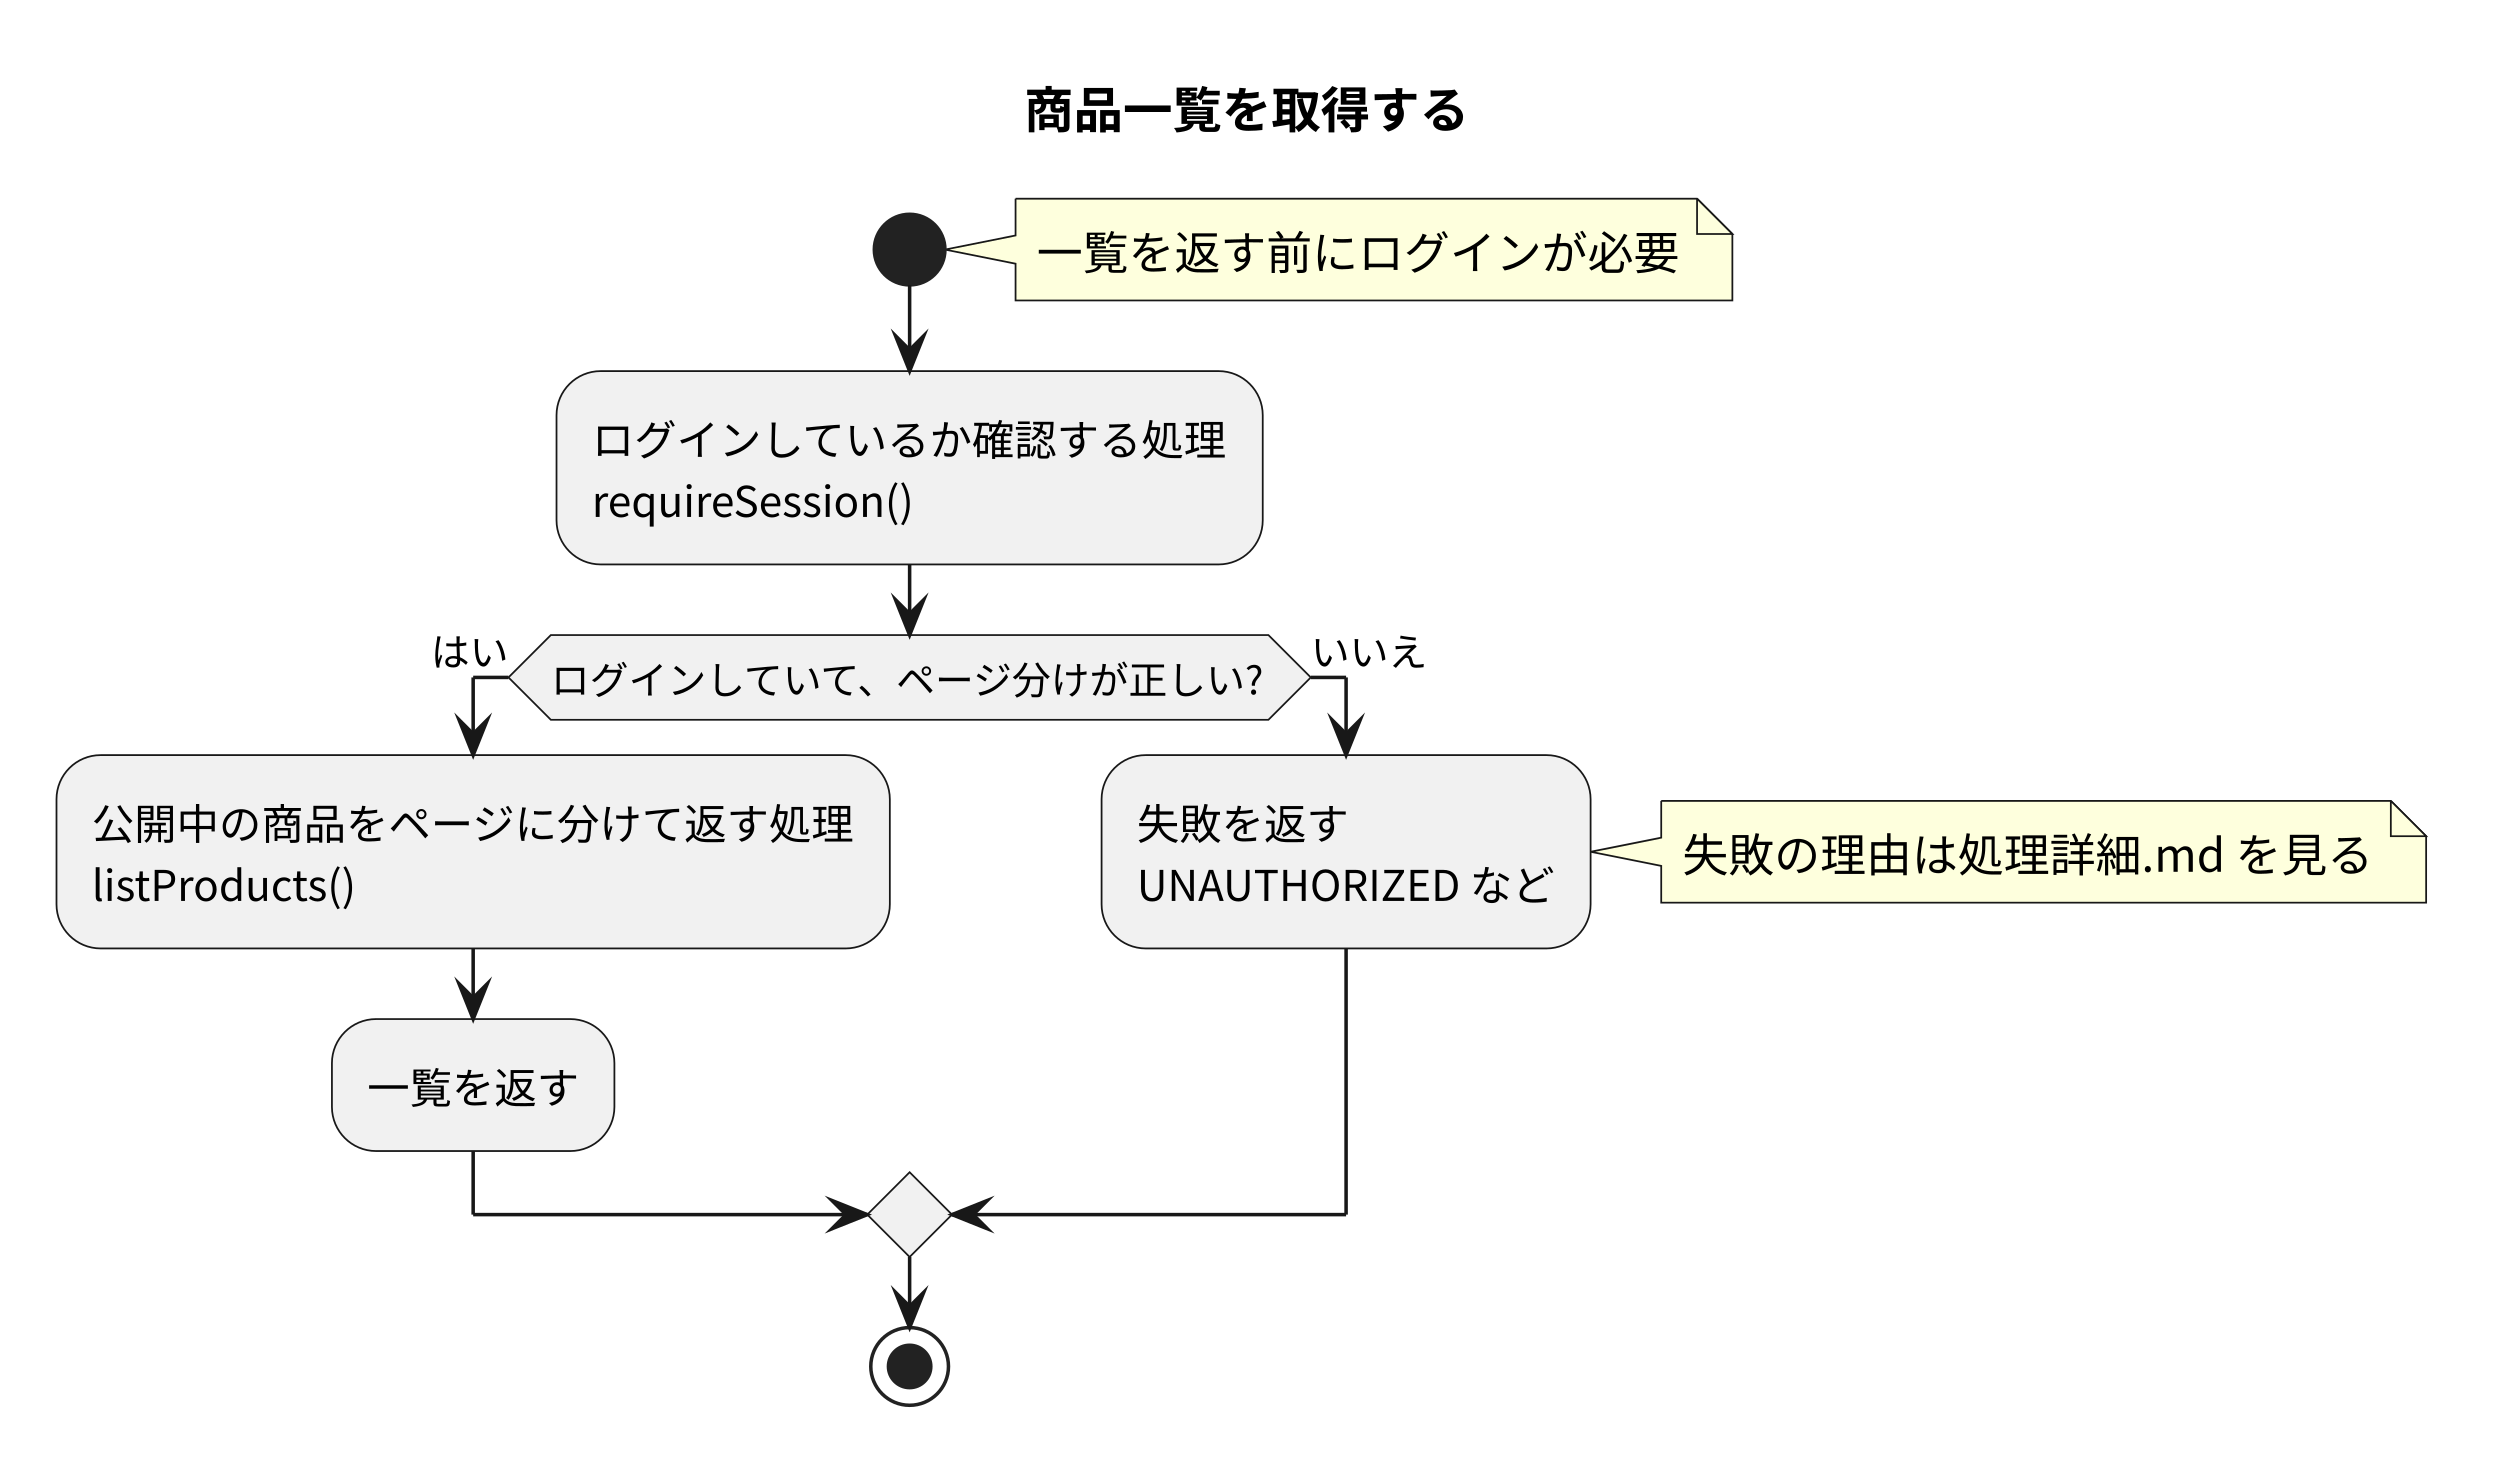
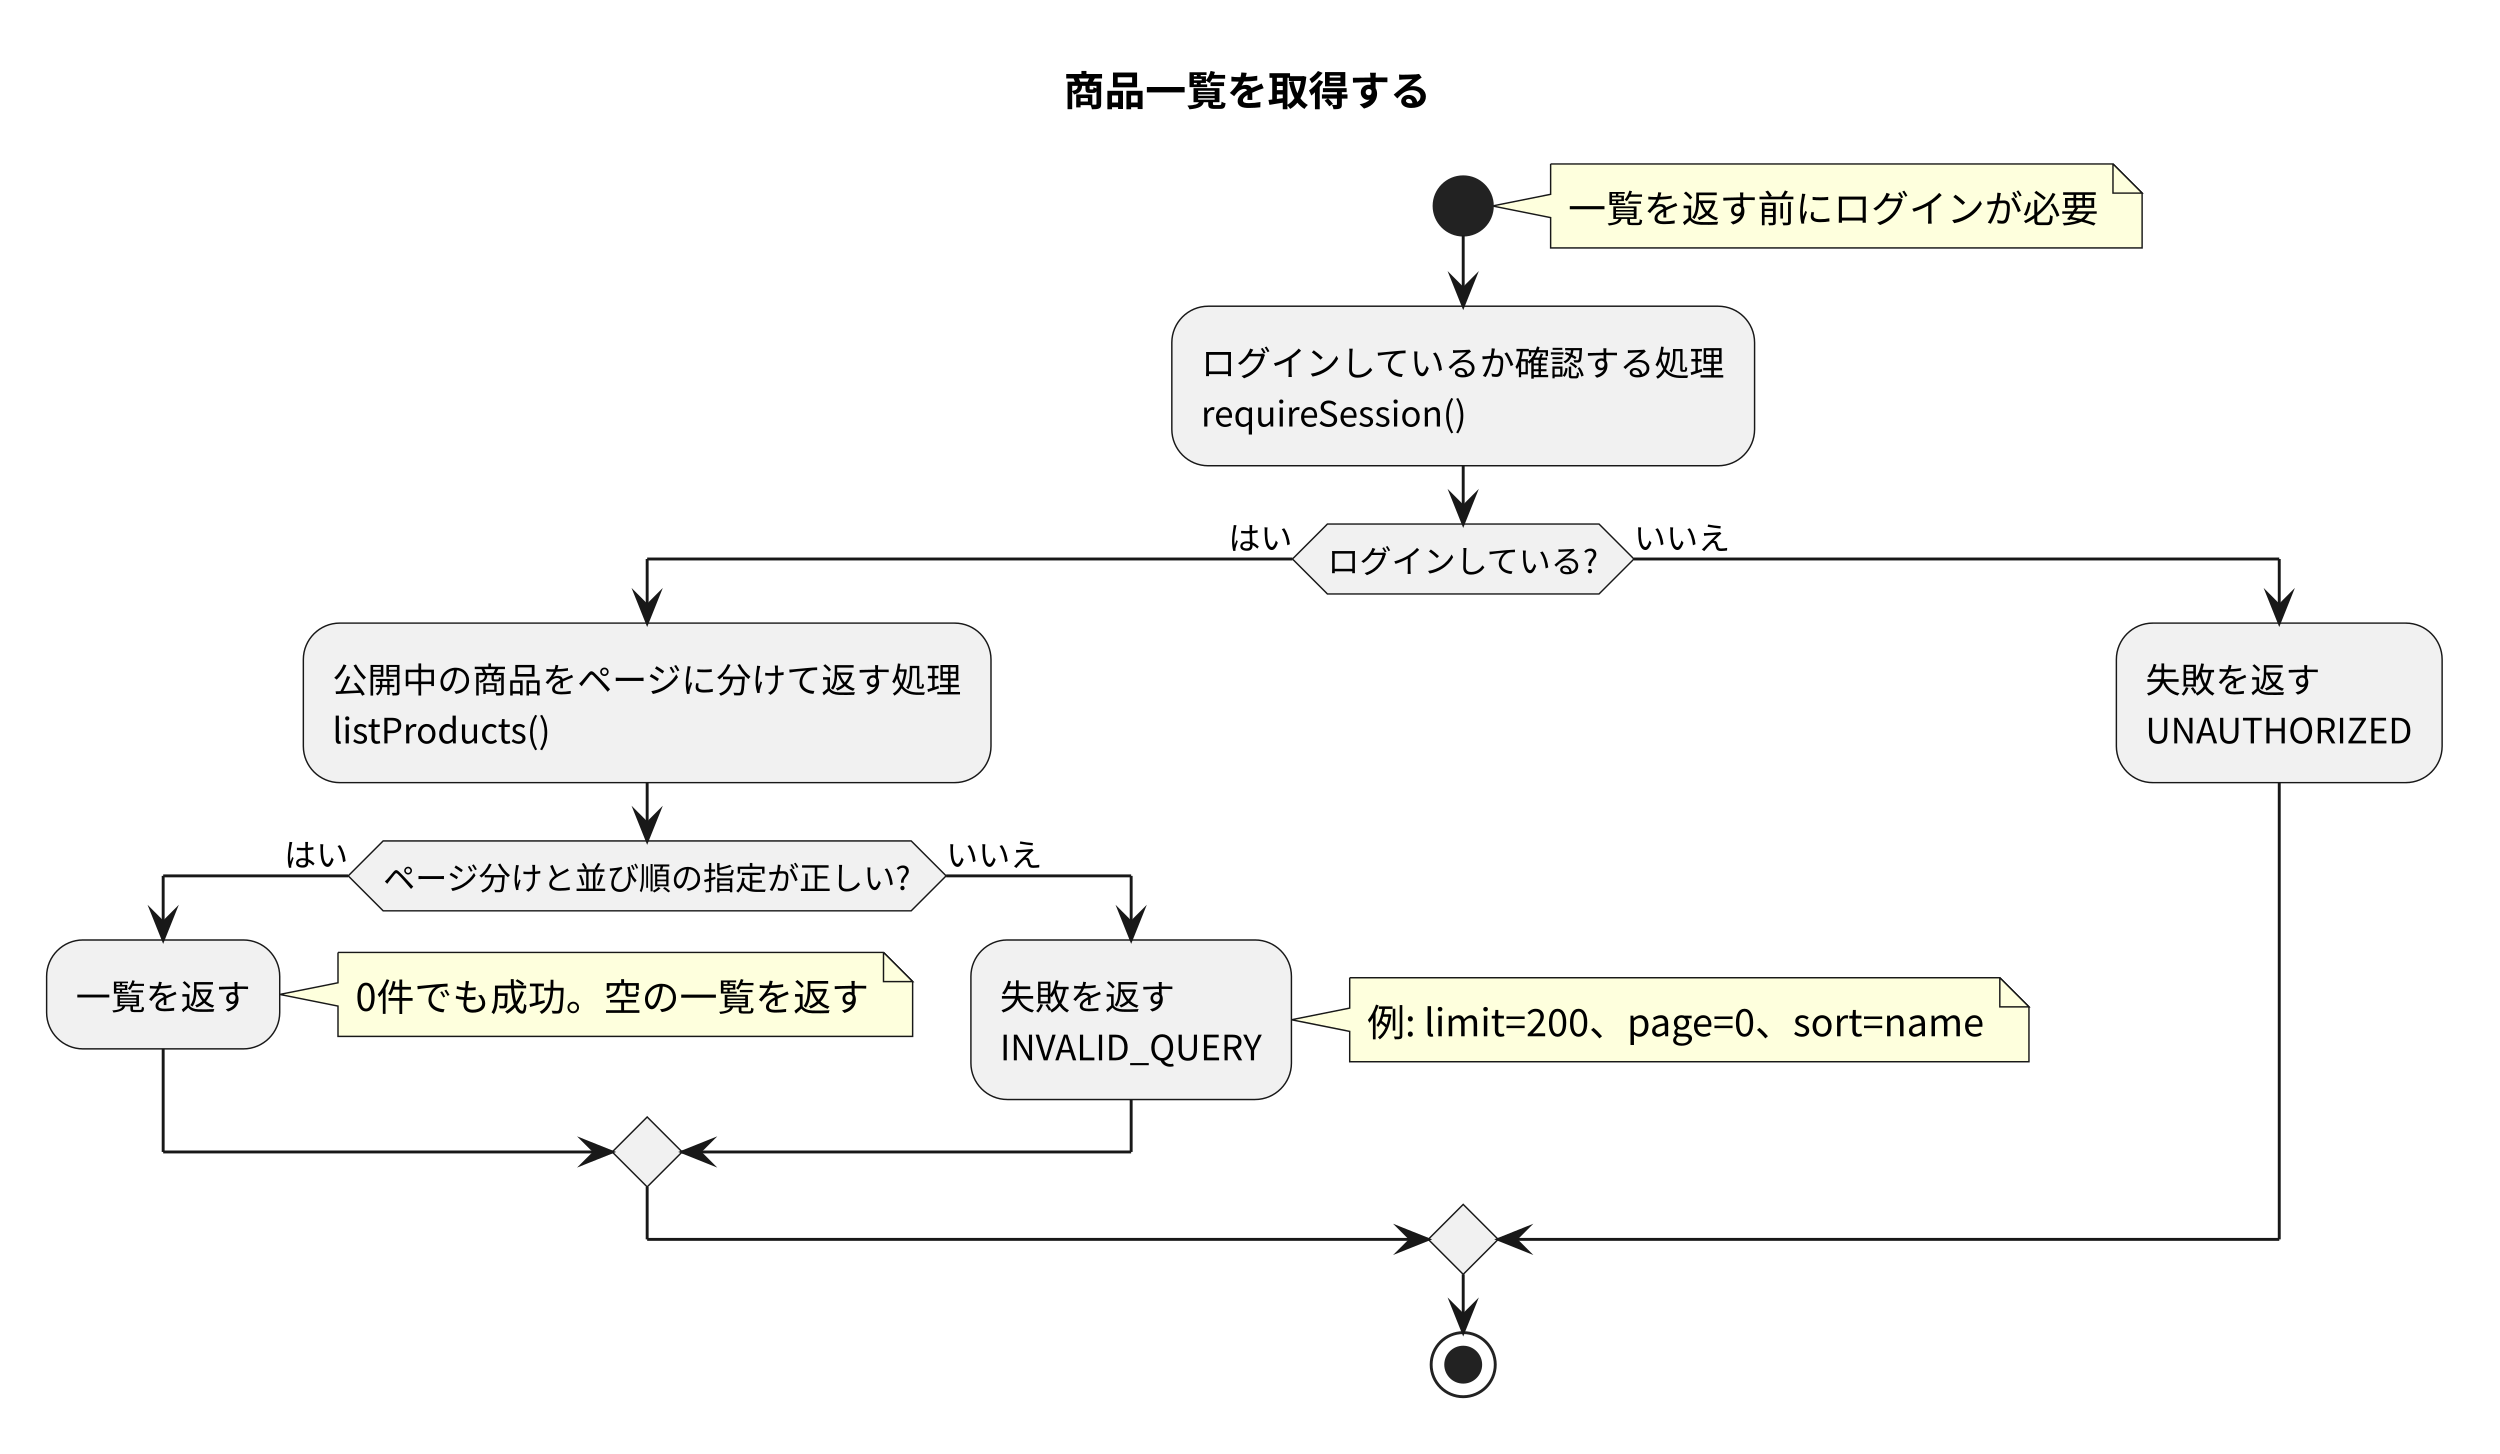
- <svg xmlns="http://www.w3.org/2000/svg" version="1.1" data-diagram-type="ACTIVITY" style="width:708px;height:417px;background:#FFFFFF;" width="708px" height="417px" viewBox="0 0 708 417" zoomAndPan="magnify" preserveAspectRatio="none" contentStyleType="text/css">
+ <svg xmlns="http://www.w3.org/2000/svg" version="1.1" data-diagram-type="ACTIVITY" style="width:858px;height:499px;background:#FFFFFF;" width="858px" height="499px" viewBox="0 0 858 499" zoomAndPan="magnify" preserveAspectRatio="none" contentStyleType="text/css">
  <defs />
  <g font-family="sans-serif" lengthAdjust="spacing">
    <g class="title" data-source-line="7">
-       <text x="290.041" y="36.24" fill="#000" font-size="14" textLength="125.999" font-weight="700" font-family="'Noto Sans CJK JP'">商品一覧を取得する</text>
+       <text x="365.069" y="36.24" fill="#000" font-size="14" textLength="125.999" font-weight="700" font-family="'Noto Sans CJK JP'">商品一覧を取得する</text>
    </g>
-     <path d="M287.607,56.272 L287.607,66.684 L267.607,70.684 L287.607,74.684 L287.607,85.096 A0,0 0 0 0 287.607,85.096 L490.607,85.096 A0,0 0 0 0 490.607,85.096 L490.607,66.272 L480.607,56.272 L287.607,56.272 A0,0 0 0 0 287.607,56.272" style="stroke:#181818;stroke-width:0.5;" fill="#FEFFDD" />
-     <path d="M480.607,56.272 L480.607,66.272 L490.607,66.272 L480.607,56.272" style="stroke:#181818;stroke-width:0.5;" fill="#FEFFDD" />
-     <text x="293.607" y="76.352" fill="#000" font-size="13" textLength="182" font-family="'Noto Sans CJK JP'">一覧を返す前にログインが必要</text>
-     <ellipse cx="257.607" cy="70.684" rx="10" ry="10" fill="#222" style="stroke:#222;stroke-width:1;" />
-     <rect x="157.606" y="105.096" width="200.001" height="54.752" fill="#F1F1F1" style="stroke:#181818;stroke-width:0.5;" rx="12.5" ry="12.5" />
-     <text x="167.606" y="129.016" fill="#000" font-size="12" textLength="180.001" font-family="'Noto Sans CJK JP'">ログインしているか確認する処理</text>
-     <text x="167.606" y="146.392" fill="#000" font-size="12" textLength="91.669" font-family="'Noto Sans CJK JP'">requireSession()</text>
-     <polygon points="156.001,179.848,359.213,179.848,371.213,191.848,359.213,203.848,156.001,203.848,144.001,191.848,156.001,179.848" fill="#F1F1F1" style="stroke:#181818;stroke-width:0.5;stroke-linejoin:miter;stroke-miterlimit:10;" />
-     <text x="156.001" y="196.644" fill="#000" font-size="11" textLength="203.213" font-family="'Noto Sans CJK JP'">ログインしていて、ページ分けが正しい?</text>
-     <text x="122.001" y="188.68" fill="#000" font-size="11" textLength="22" font-family="'Noto Sans CJK JP'">はい</text>
-     <text x="371.213" y="188.68" fill="#000" font-size="11" textLength="33" font-family="'Noto Sans CJK JP'">いいえ</text>
-     <rect x="16" y="213.848" width="236.002" height="54.752" fill="#F1F1F1" style="stroke:#181818;stroke-width:0.5;" rx="12.5" ry="12.5" />
-     <text x="26" y="237.768" fill="#000" font-size="12" textLength="216.002" font-family="'Noto Sans CJK JP'">公開中の商品をページに分けて返す処理</text>
-     <text x="26" y="255.144" fill="#000" font-size="12" textLength="75.469" font-family="'Noto Sans CJK JP'">listProducts()</text>
-     <rect x="94.001" y="288.6" width="80" height="37.376" fill="#F1F1F1" style="stroke:#181818;stroke-width:0.5;" rx="12.5" ry="12.5" />
-     <text x="104.001" y="312.521" fill="#000" font-size="12" textLength="60" font-family="'Noto Sans CJK JP'">一覧を返す</text>
-     <path d="M470.458,226.812 L470.458,237.224 L450.458,241.224 L470.458,245.224 L470.458,255.636 A0,0 0 0 0 470.458,255.636 L687.082,255.636 A0,0 0 0 0 687.082,255.636 L687.082,236.812 L677.082,226.812 L470.458,226.812 A0,0 0 0 0 470.458,226.812" style="stroke:#181818;stroke-width:0.5;" fill="#FEFFDD" />
-     <path d="M677.082,226.812 L677.082,236.812 L687.082,236.812 L677.082,226.812" style="stroke:#181818;stroke-width:0.5;" fill="#FEFFDD" />
-     <text x="476.458" y="246.892" fill="#000" font-size="13" textLength="195.624" font-family="'Noto Sans CJK JP'">失敗の理由は処理詳細.md を見る</text>
-     <rect x="311.969" y="213.848" width="138.489" height="54.752" fill="#F1F1F1" style="stroke:#181818;stroke-width:0.5;" rx="12.5" ry="12.5" />
-     <text x="321.969" y="237.768" fill="#000" font-size="12" textLength="60" font-family="'Noto Sans CJK JP'">失敗を返す</text>
-     <text x="321.969" y="255.144" fill="#000" font-size="12" textLength="118.489" font-family="'Noto Sans CJK JP'">UNAUTHORIZED など</text>
-     <polygon points="257.607,331.977,269.607,343.977,257.607,355.977,245.607,343.977,257.607,331.977" fill="#F1F1F1" style="stroke:#181818;stroke-width:0.5;stroke-linejoin:miter;stroke-miterlimit:10;" />
-     <ellipse cx="257.607" cy="386.977" rx="11" ry="11" fill="none" style="stroke:#222;stroke-width:1;" />
-     <ellipse cx="257.607" cy="386.977" rx="6" ry="6" fill="#222" style="stroke:#222;stroke-width:1;" />
-     <line x1="257.607" y1="80.684" x2="257.607" y2="105.096" style="stroke:#181818;stroke-width:1;" />
-     <polygon points="253.607,95.096,257.607,105.096,261.607,95.096,257.607,99.096" fill="#181818" style="stroke:#181818;stroke-width:1;stroke-linejoin:miter;stroke-miterlimit:10;" />
-     <line x1="134.001" y1="268.6" x2="134.001" y2="288.6" style="stroke:#181818;stroke-width:1;" />
-     <polygon points="130.001,278.6,134.001,288.6,138.001,278.6,134.001,282.6" fill="#181818" style="stroke:#181818;stroke-width:1;stroke-linejoin:miter;stroke-miterlimit:10;" />
-     <line x1="144.001" y1="191.848" x2="134.001" y2="191.848" style="stroke:#181818;stroke-width:1;" />
-     <line x1="134.001" y1="191.848" x2="134.001" y2="213.848" style="stroke:#181818;stroke-width:1;" />
-     <polygon points="130.001,203.848,134.001,213.848,138.001,203.848,134.001,207.848" fill="#181818" style="stroke:#181818;stroke-width:1;stroke-linejoin:miter;stroke-miterlimit:10;" />
-     <line x1="371.213" y1="191.848" x2="381.213" y2="191.848" style="stroke:#181818;stroke-width:1;" />
-     <line x1="381.213" y1="191.848" x2="381.213" y2="213.848" style="stroke:#181818;stroke-width:1;" />
-     <polygon points="377.213,203.848,381.213,213.848,385.213,203.848,381.213,207.848" fill="#181818" style="stroke:#181818;stroke-width:1;stroke-linejoin:miter;stroke-miterlimit:10;" />
-     <line x1="134.001" y1="325.977" x2="134.001" y2="343.977" style="stroke:#181818;stroke-width:1;" />
-     <line x1="134.001" y1="343.977" x2="245.607" y2="343.977" style="stroke:#181818;stroke-width:1;" />
-     <polygon points="235.607,339.977,245.607,343.977,235.607,347.977,239.607,343.977" fill="#181818" style="stroke:#181818;stroke-width:1;stroke-linejoin:miter;stroke-miterlimit:10;" />
-     <line x1="381.213" y1="268.6" x2="381.213" y2="343.977" style="stroke:#181818;stroke-width:1;" />
-     <line x1="381.213" y1="343.977" x2="269.607" y2="343.977" style="stroke:#181818;stroke-width:1;" />
-     <polygon points="279.607,339.977,269.607,343.977,279.607,347.977,275.607,343.977" fill="#181818" style="stroke:#181818;stroke-width:1;stroke-linejoin:miter;stroke-miterlimit:10;" />
-     <line x1="257.607" y1="159.848" x2="257.607" y2="179.848" style="stroke:#181818;stroke-width:1;" />
-     <polygon points="253.607,169.848,257.607,179.848,261.607,169.848,257.607,173.848" fill="#181818" style="stroke:#181818;stroke-width:1;stroke-linejoin:miter;stroke-miterlimit:10;" />
-     <line x1="257.607" y1="355.977" x2="257.607" y2="375.977" style="stroke:#181818;stroke-width:1;" />
-     <polygon points="253.607,365.977,257.607,375.977,261.607,365.977,257.607,369.977" fill="#181818" style="stroke:#181818;stroke-width:1;stroke-linejoin:miter;stroke-miterlimit:10;" />
+     <path d="M532.173,56.272 L532.173,66.684 L512.173,70.684 L532.173,74.684 L532.173,85.096 A0,0 0 0 0 532.173,85.096 L735.173,85.096 A0,0 0 0 0 735.173,85.096 L735.173,66.272 L725.173,56.272 L532.173,56.272 A0,0 0 0 0 532.173,56.272" style="stroke:#181818;stroke-width:0.5;" fill="#FEFFDD" />
+     <path d="M725.173,56.272 L725.173,66.272 L735.173,66.272 L725.173,56.272" style="stroke:#181818;stroke-width:0.5;" fill="#FEFFDD" />
+     <text x="538.173" y="76.352" fill="#000" font-size="13" textLength="182" font-family="'Noto Sans CJK JP'">一覧を返す前にログインが必要</text>
+     <ellipse cx="502.173" cy="70.684" rx="10" ry="10" fill="#222" style="stroke:#222;stroke-width:1;" />
+     <rect x="402.172" y="105.096" width="200.001" height="54.752" fill="#F1F1F1" style="stroke:#181818;stroke-width:0.5;" rx="12.5" ry="12.5" />
+     <text x="412.172" y="129.016" fill="#000" font-size="12" textLength="180.001" font-family="'Noto Sans CJK JP'">ログインしているか確認する処理</text>
+     <text x="412.172" y="146.392" fill="#000" font-size="12" textLength="91.669" font-family="'Noto Sans CJK JP'">requireSession()</text>
+     <polygon points="455.566,179.848,548.78,179.848,560.78,191.848,548.78,203.848,455.566,203.848,443.566,191.848,455.566,179.848" fill="#F1F1F1" style="stroke:#181818;stroke-width:0.5;stroke-linejoin:miter;stroke-miterlimit:10;" />
+     <text x="455.566" y="196.644" fill="#000" font-size="11" textLength="93.213" font-family="'Noto Sans CJK JP'">ログインしている?</text>
+     <text x="421.566" y="188.68" fill="#000" font-size="11" textLength="22" font-family="'Noto Sans CJK JP'">はい</text>
+     <text x="560.78" y="188.68" fill="#000" font-size="11" textLength="33" font-family="'Noto Sans CJK JP'">いいえ</text>
+     <rect x="104.107" y="213.848" width="236.002" height="54.752" fill="#F1F1F1" style="stroke:#181818;stroke-width:0.5;" rx="12.5" ry="12.5" />
+     <text x="114.107" y="237.768" fill="#000" font-size="12" textLength="216.002" font-family="'Noto Sans CJK JP'">公開中の商品をページに分けて返す処理</text>
+     <text x="114.107" y="255.144" fill="#000" font-size="12" textLength="75.469" font-family="'Noto Sans CJK JP'">listProducts()</text>
+     <polygon points="131.502,288.6,312.714,288.6,324.714,300.6,312.714,312.6,131.502,312.6,119.502,300.6,131.502,288.6" fill="#F1F1F1" style="stroke:#181818;stroke-width:0.5;stroke-linejoin:miter;stroke-miterlimit:10;" />
+     <text x="131.502" y="305.396" fill="#000" font-size="11" textLength="181.213" font-family="'Noto Sans CJK JP'">ページ分けと並び順の指定が正しい?</text>
+     <text x="97.502" y="297.432" fill="#000" font-size="11" textLength="22" font-family="'Noto Sans CJK JP'">はい</text>
+     <text x="324.714" y="297.432" fill="#000" font-size="11" textLength="33" font-family="'Noto Sans CJK JP'">いいえ</text>
+     <path d="M116,326.876 L116,337.288 L96,341.288 L116,345.288 L116,355.7 A0,0 0 0 0 116,355.7 L313.216,355.7 A0,0 0 0 0 313.216,355.7 L313.216,336.876 L303.216,326.876 L116,326.876 A0,0 0 0 0 116,326.876" style="stroke:#181818;stroke-width:0.5;" fill="#FEFFDD" />
+     <path d="M303.216,326.876 L303.216,336.876 L313.216,336.876 L303.216,326.876" style="stroke:#181818;stroke-width:0.5;" fill="#FEFFDD" />
+     <text x="122" y="346.956" fill="#000" font-size="13" textLength="176.215" font-family="'Noto Sans CJK JP'">0件でも成功。空の一覧を返す</text>
+     <rect x="16" y="322.6" width="80" height="37.376" fill="#F1F1F1" style="stroke:#181818;stroke-width:0.5;" rx="12.5" ry="12.5" />
+     <text x="26" y="346.521" fill="#000" font-size="12" textLength="60" font-family="'Noto Sans CJK JP'">一覧を返す</text>
+     <path d="M463.216,335.565 L463.216,345.977 L443.216,349.977 L463.216,353.977 L463.216,364.389 A0,0 0 0 0 463.216,364.389 L696.338,364.389 A0,0 0 0 0 696.338,364.389 L696.338,345.565 L686.338,335.565 L463.216,335.565 A0,0 0 0 0 463.216,335.565" style="stroke:#181818;stroke-width:0.5;" fill="#FEFFDD" />
+     <path d="M686.338,335.565 L686.338,345.565 L696.338,345.565 L686.338,335.565" style="stroke:#181818;stroke-width:0.5;" fill="#FEFFDD" />
+     <text x="469.216" y="355.645" fill="#000" font-size="13" textLength="212.121" font-family="'Noto Sans CJK JP'">例: limit=200、page=0、sort=name</text>
+     <rect x="333.216" y="322.6" width="110.001" height="54.752" fill="#F1F1F1" style="stroke:#181818;stroke-width:0.5;" rx="12.5" ry="12.5" />
+     <text x="343.216" y="346.521" fill="#000" font-size="12" textLength="60" font-family="'Noto Sans CJK JP'">失敗を返す</text>
+     <text x="343.216" y="363.897" fill="#000" font-size="12" textLength="90.001" font-family="'Noto Sans CJK JP'">INVALID_QUERY</text>
+     <polygon points="222.108,383.353,234.108,395.353,222.108,407.353,210.108,395.353,222.108,383.353" fill="#F1F1F1" style="stroke:#181818;stroke-width:0.5;stroke-linejoin:miter;stroke-miterlimit:10;" />
+     <rect x="726.338" y="213.848" width="111.801" height="54.752" fill="#F1F1F1" style="stroke:#181818;stroke-width:0.5;" rx="12.5" ry="12.5" />
+     <text x="736.338" y="237.768" fill="#000" font-size="12" textLength="60" font-family="'Noto Sans CJK JP'">失敗を返す</text>
+     <text x="736.338" y="255.144" fill="#000" font-size="12" textLength="91.801" font-family="'Noto Sans CJK JP'">UNAUTHORIZED</text>
+     <polygon points="502.173,413.353,514.173,425.353,502.173,437.353,490.173,425.353,502.173,413.353" fill="#F1F1F1" style="stroke:#181818;stroke-width:0.5;stroke-linejoin:miter;stroke-miterlimit:10;" />
+     <ellipse cx="502.173" cy="468.353" rx="11" ry="11" fill="none" style="stroke:#222;stroke-width:1;" />
+     <ellipse cx="502.173" cy="468.353" rx="6" ry="6" fill="#222" style="stroke:#222;stroke-width:1;" />
+     <line x1="502.173" y1="80.684" x2="502.173" y2="105.096" style="stroke:#181818;stroke-width:1;" />
+     <polygon points="498.173,95.096,502.173,105.096,506.173,95.096,502.173,99.096" fill="#181818" style="stroke:#181818;stroke-width:1;stroke-linejoin:miter;stroke-miterlimit:10;" />
+     <line x1="119.502" y1="300.6" x2="56" y2="300.6" style="stroke:#181818;stroke-width:1;" />
+     <line x1="56" y1="300.6" x2="56" y2="322.6" style="stroke:#181818;stroke-width:1;" />
+     <polygon points="52,312.6,56,322.6,60,312.6,56,316.6" fill="#181818" style="stroke:#181818;stroke-width:1;stroke-linejoin:miter;stroke-miterlimit:10;" />
+     <line x1="324.714" y1="300.6" x2="388.216" y2="300.6" style="stroke:#181818;stroke-width:1;" />
+     <line x1="388.216" y1="300.6" x2="388.216" y2="322.6" style="stroke:#181818;stroke-width:1;" />
+     <polygon points="384.216,312.6,388.216,322.6,392.216,312.6,388.216,316.6" fill="#181818" style="stroke:#181818;stroke-width:1;stroke-linejoin:miter;stroke-miterlimit:10;" />
+     <line x1="56" y1="359.977" x2="56" y2="395.353" style="stroke:#181818;stroke-width:1;" />
+     <line x1="56" y1="395.353" x2="210.108" y2="395.353" style="stroke:#181818;stroke-width:1;" />
+     <polygon points="200.108,391.353,210.108,395.353,200.108,399.353,204.108,395.353" fill="#181818" style="stroke:#181818;stroke-width:1;stroke-linejoin:miter;stroke-miterlimit:10;" />
+     <line x1="388.216" y1="377.353" x2="388.216" y2="395.353" style="stroke:#181818;stroke-width:1;" />
+     <line x1="388.216" y1="395.353" x2="234.108" y2="395.353" style="stroke:#181818;stroke-width:1;" />
+     <polygon points="244.108,391.353,234.108,395.353,244.108,399.353,240.108,395.353" fill="#181818" style="stroke:#181818;stroke-width:1;stroke-linejoin:miter;stroke-miterlimit:10;" />
+     <line x1="222.108" y1="268.6" x2="222.108" y2="288.6" style="stroke:#181818;stroke-width:1;" />
+     <polygon points="218.108,278.6,222.108,288.6,226.108,278.6,222.108,282.6" fill="#181818" style="stroke:#181818;stroke-width:1;stroke-linejoin:miter;stroke-miterlimit:10;" />
+     <line x1="443.566" y1="191.848" x2="222.108" y2="191.848" style="stroke:#181818;stroke-width:1;" />
+     <line x1="222.108" y1="191.848" x2="222.108" y2="213.848" style="stroke:#181818;stroke-width:1;" />
+     <polygon points="218.108,203.848,222.108,213.848,226.108,203.848,222.108,207.848" fill="#181818" style="stroke:#181818;stroke-width:1;stroke-linejoin:miter;stroke-miterlimit:10;" />
+     <line x1="560.78" y1="191.848" x2="782.238" y2="191.848" style="stroke:#181818;stroke-width:1;" />
+     <line x1="782.238" y1="191.848" x2="782.238" y2="213.848" style="stroke:#181818;stroke-width:1;" />
+     <polygon points="778.238,203.848,782.238,213.848,786.238,203.848,782.238,207.848" fill="#181818" style="stroke:#181818;stroke-width:1;stroke-linejoin:miter;stroke-miterlimit:10;" />
+     <line x1="222.108" y1="407.353" x2="222.108" y2="425.353" style="stroke:#181818;stroke-width:1;" />
+     <line x1="222.108" y1="425.353" x2="490.173" y2="425.353" style="stroke:#181818;stroke-width:1;" />
+     <polygon points="480.173,421.353,490.173,425.353,480.173,429.353,484.173,425.353" fill="#181818" style="stroke:#181818;stroke-width:1;stroke-linejoin:miter;stroke-miterlimit:10;" />
+     <line x1="782.238" y1="268.6" x2="782.238" y2="425.353" style="stroke:#181818;stroke-width:1;" />
+     <line x1="782.238" y1="425.353" x2="514.173" y2="425.353" style="stroke:#181818;stroke-width:1;" />
+     <polygon points="524.173,421.353,514.173,425.353,524.173,429.353,520.173,425.353" fill="#181818" style="stroke:#181818;stroke-width:1;stroke-linejoin:miter;stroke-miterlimit:10;" />
+     <line x1="502.173" y1="159.848" x2="502.173" y2="179.848" style="stroke:#181818;stroke-width:1;" />
+     <polygon points="498.173,169.848,502.173,179.848,506.173,169.848,502.173,173.848" fill="#181818" style="stroke:#181818;stroke-width:1;stroke-linejoin:miter;stroke-miterlimit:10;" />
+     <line x1="502.173" y1="437.353" x2="502.173" y2="457.353" style="stroke:#181818;stroke-width:1;" />
+     <polygon points="498.173,447.353,502.173,457.353,506.173,447.353,502.173,451.353" fill="#181818" style="stroke:#181818;stroke-width:1;stroke-linejoin:miter;stroke-miterlimit:10;" />
  </g>
</svg>
